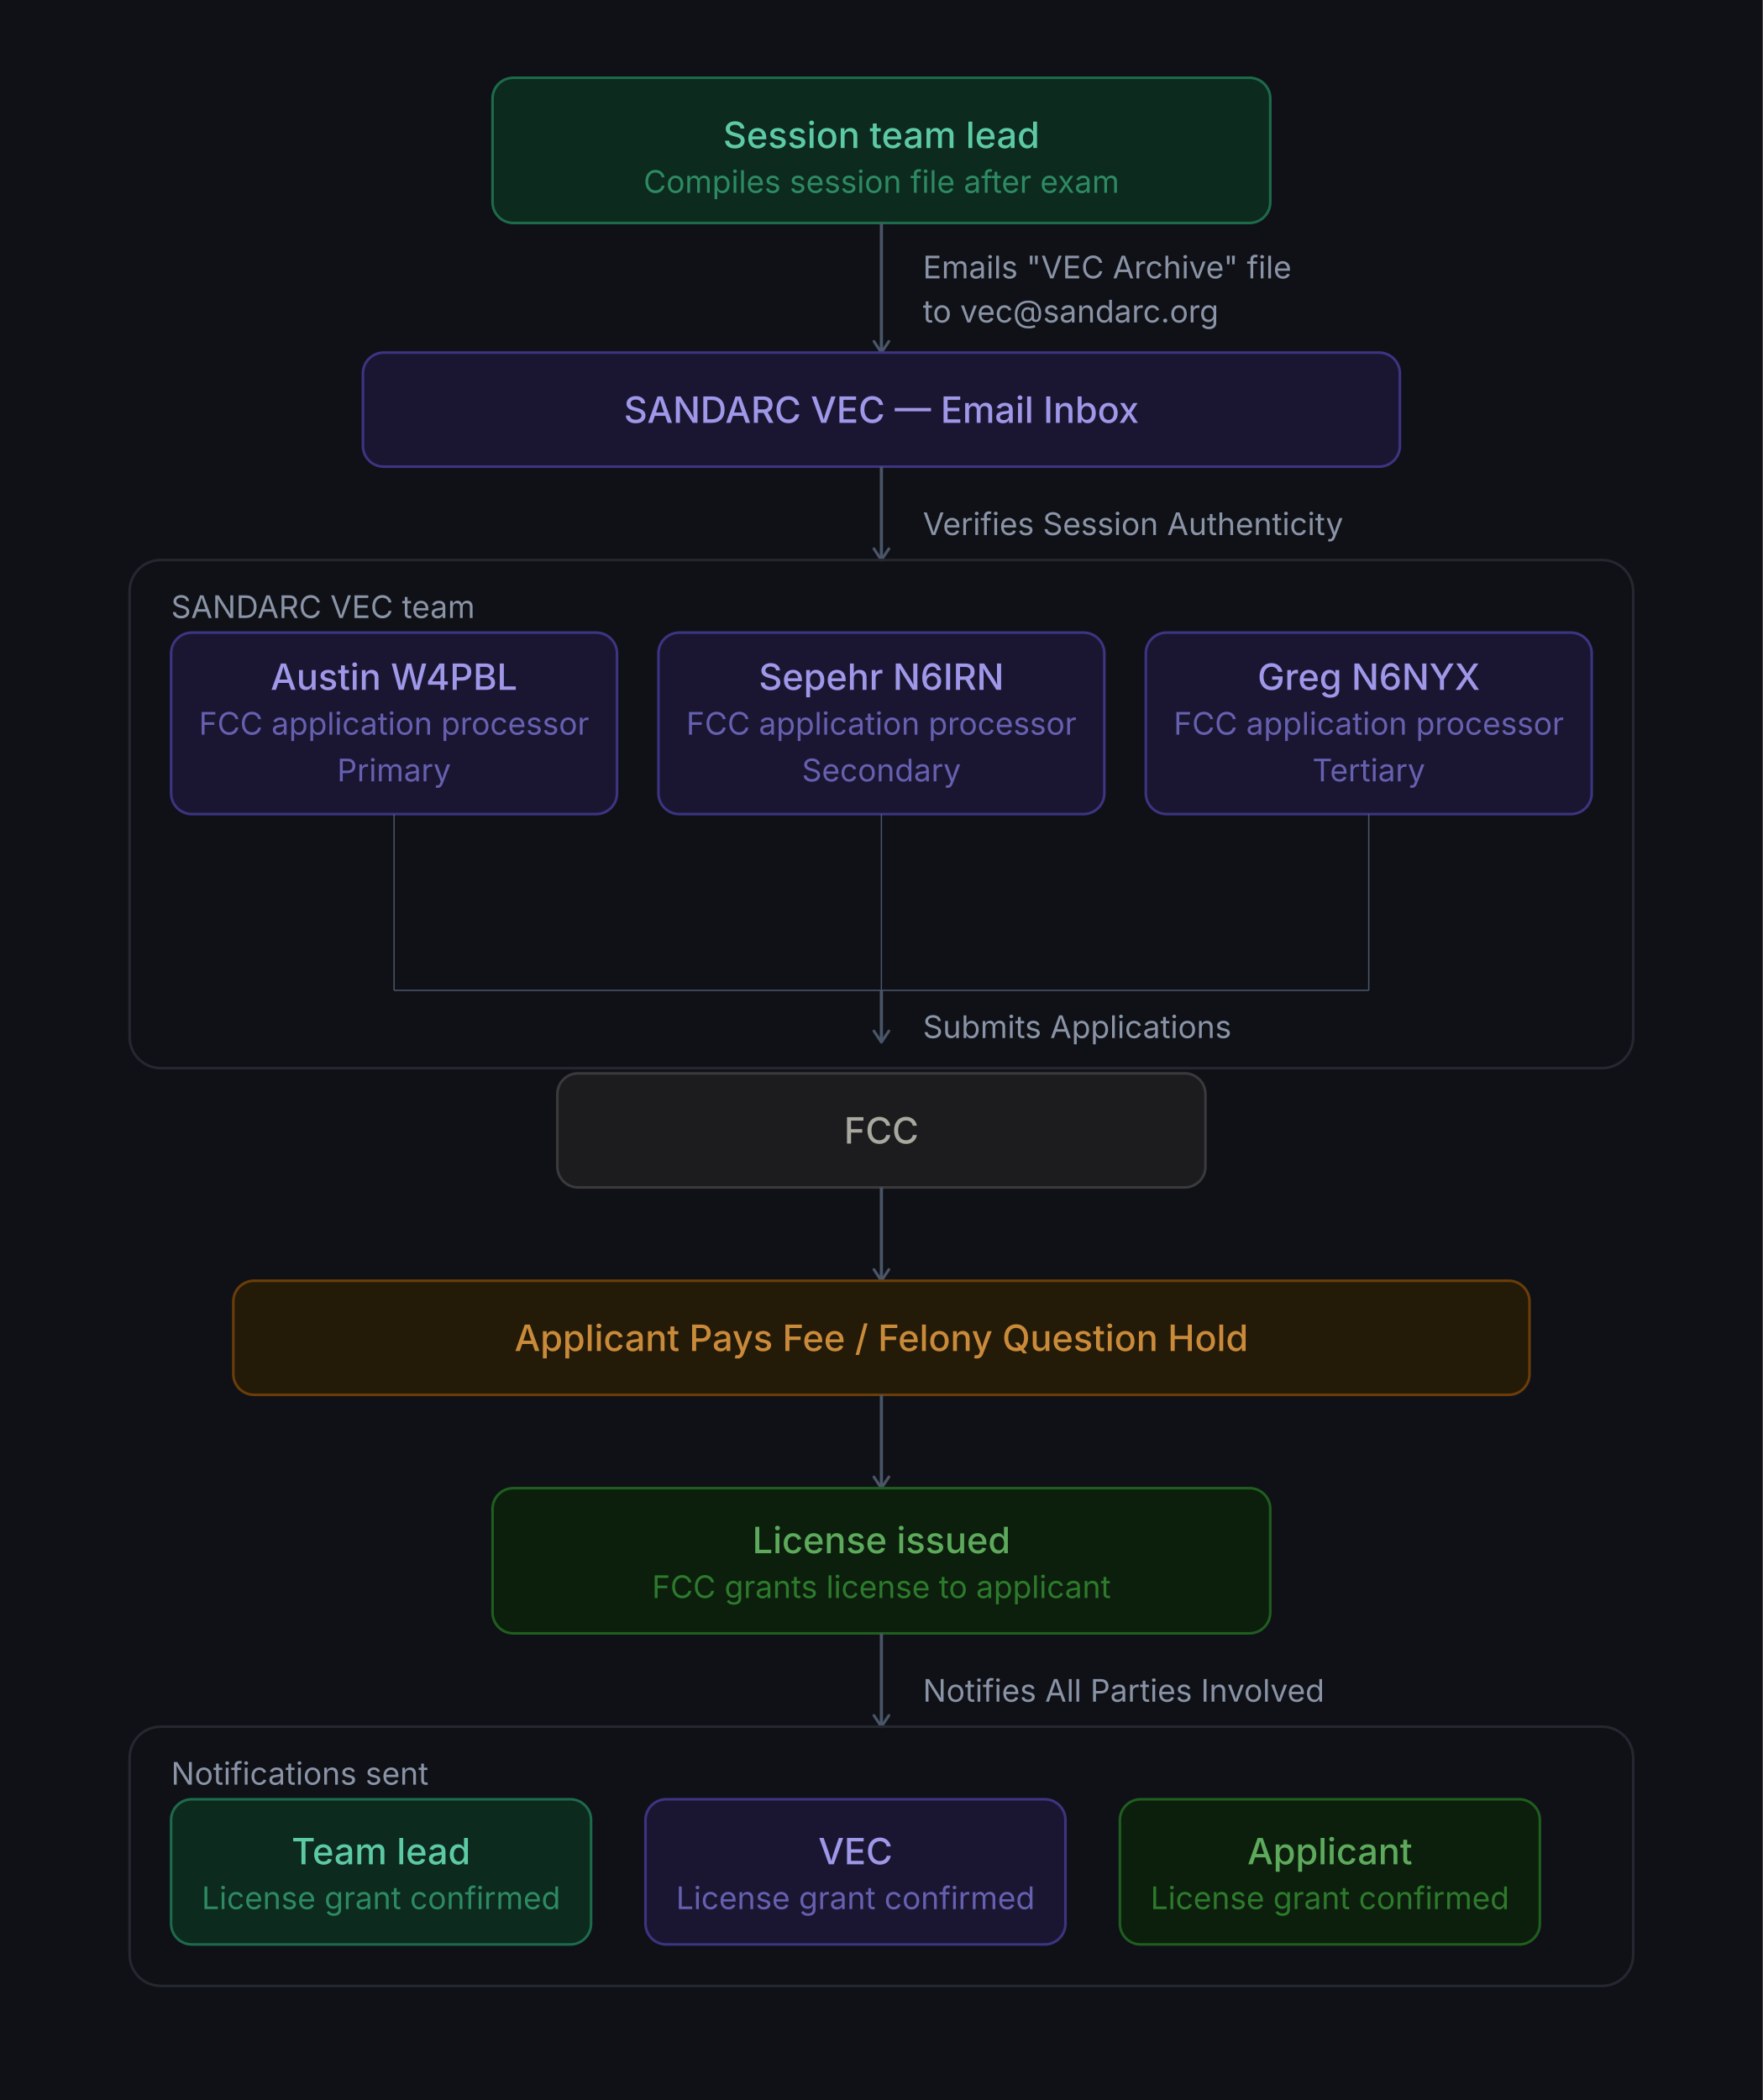
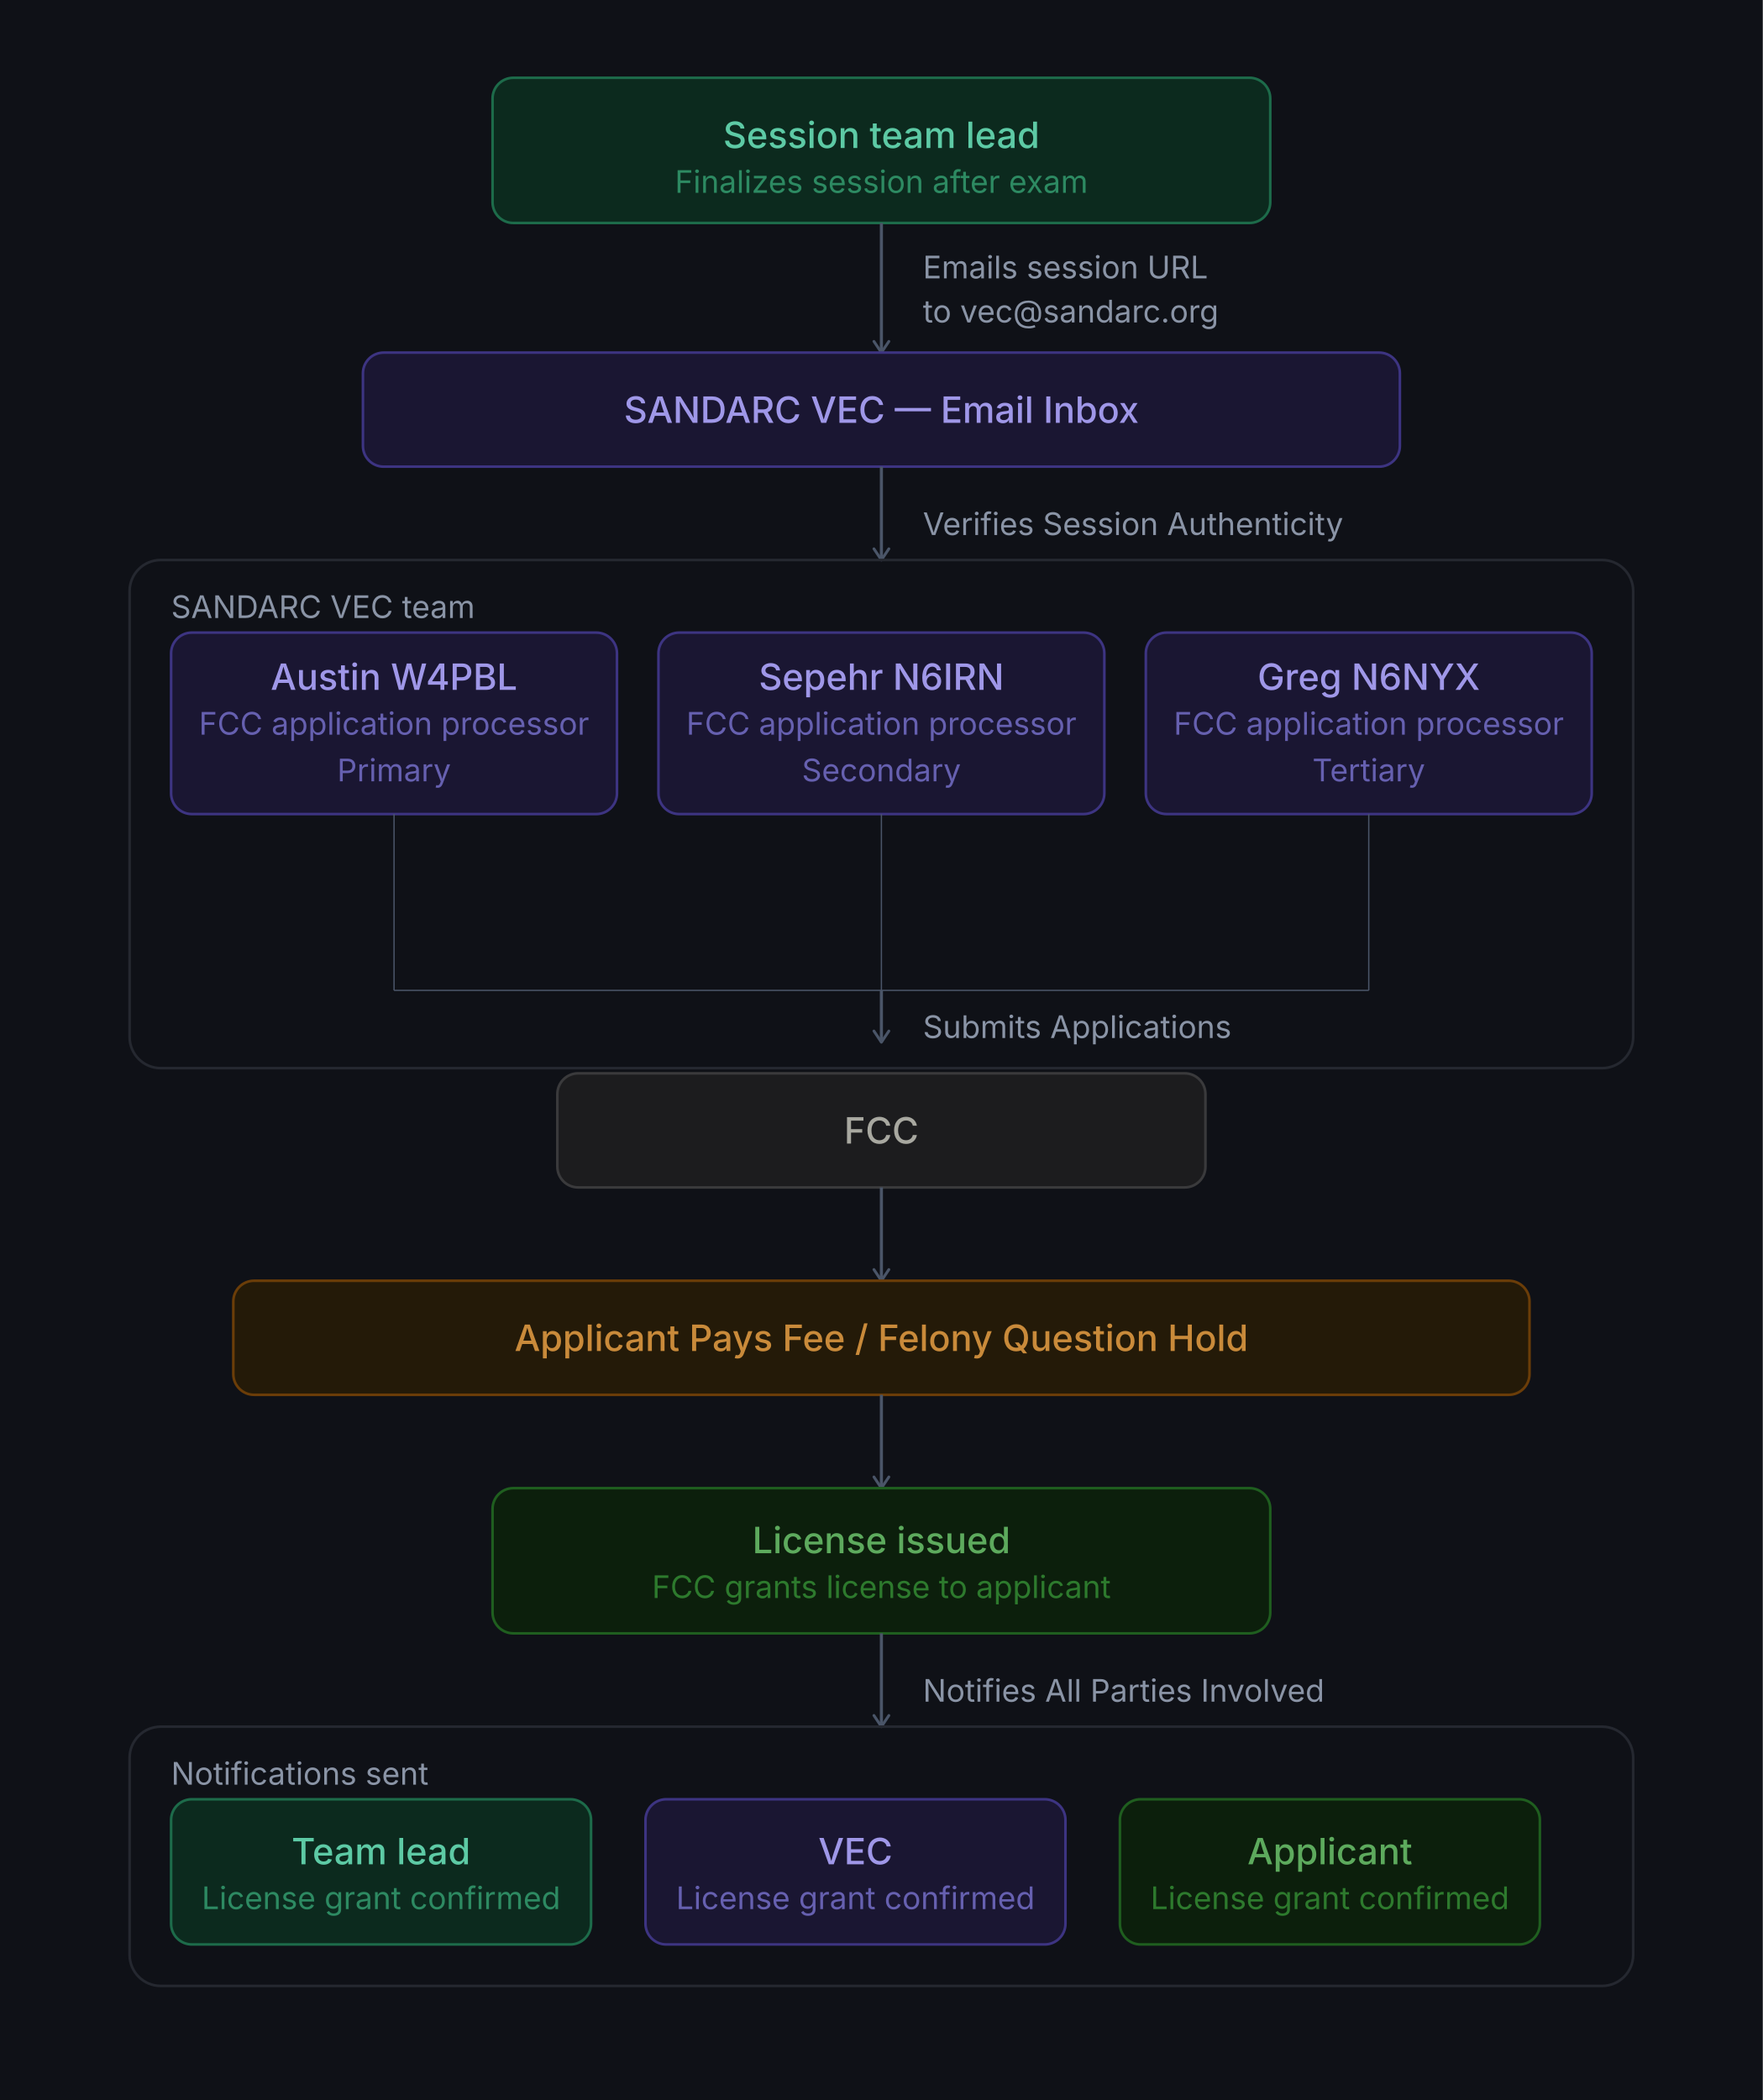
<svg xmlns="http://www.w3.org/2000/svg" width="100%" viewBox="0 0 680 810" role="img" font-family="&quot;Anthropic Sans&quot;, -apple-system, &quot;system-ui&quot;, &quot;Segoe UI&quot;, sans-serif">
  <defs>
    <marker id="arr" viewBox="0 0 10 10" refX="8" refY="5" markerWidth="6" markerHeight="6" orient="auto-start-reverse">
      <path d="M2 1L8 5L2 9" fill="none" stroke="#4a5568" stroke-width="1.5" stroke-linecap="round" stroke-linejoin="round" />
    </marker>
  </defs>
  <rect width="680" height="810" fill="#0f1117" />
  <rect x="190" y="30" width="300" height="56" rx="8" fill="#0c2a1e" stroke="#1d6b4a" />
  <text font-size="14" font-weight="500" fill="#5dcaa5" x="340" y="52" text-anchor="middle" dominant-baseline="central">Session team lead</text>
-   <text font-size="12" fill="#2d8a62" x="340" y="70" text-anchor="middle" dominant-baseline="central">Compiles session file after exam</text>
+   <text font-size="12" fill="#2d8a62" x="340" y="70" text-anchor="middle" dominant-baseline="central">Finalizes session after exam</text>
  <line x1="340" y1="86" x2="340" y2="136" stroke="#4a5568" stroke-width="1.2" marker-end="url(#arr)" />
-   <text font-size="12" fill="#8a94a6" x="356" y="103" dominant-baseline="central">Emails "VEC Archive" file</text>
+   <text font-size="12" fill="#8a94a6" x="356" y="103" dominant-baseline="central">Emails session URL</text>
  <text font-size="12" fill="#8a94a6" x="356" y="120" dominant-baseline="central">to vec@sandarc.org</text>
  <rect x="140" y="136" width="400" height="44" rx="8" fill="#1a1632" stroke="#3d3482" />
  <text font-size="14" font-weight="500" fill="#9f97e8" x="340" y="158" text-anchor="middle" dominant-baseline="central">SANDARC VEC — Email Inbox</text>
  <line x1="340" y1="180" x2="340" y2="216" stroke="#4a5568" stroke-width="1.2" marker-end="url(#arr)" />
  <text font-size="12" fill="#8a94a6" x="356" y="202" dominant-baseline="central">Verifies Session Authenticity</text>
  <rect x="50" y="216" width="580" height="196" rx="12" fill="none" stroke="#252830" />
  <text font-size="12" fill="#8a94a6" x="66" y="234" dominant-baseline="central">SANDARC VEC team</text>
  <rect x="66" y="244" width="172" height="70" rx="8" fill="#1a1632" stroke="#3d3482" />
  <text font-size="14" font-weight="500" fill="#9f97e8" x="152" y="261" text-anchor="middle" dominant-baseline="central">Austin W4PBL</text>
  <text font-size="12" fill="#6660b0" x="152" y="279" text-anchor="middle" dominant-baseline="central">FCC application processor</text>
  <text font-size="12" fill="#6660b0" x="152" y="297" text-anchor="middle" dominant-baseline="central">Primary</text>
  <rect x="254" y="244" width="172" height="70" rx="8" fill="#1a1632" stroke="#3d3482" />
  <text font-size="14" font-weight="500" fill="#9f97e8" x="340" y="261" text-anchor="middle" dominant-baseline="central">Sepehr N6IRN</text>
  <text font-size="12" fill="#6660b0" x="340" y="279" text-anchor="middle" dominant-baseline="central">FCC application processor</text>
  <text font-size="12" fill="#6660b0" x="340" y="297" text-anchor="middle" dominant-baseline="central">Secondary</text>
  <rect x="442" y="244" width="172" height="70" rx="8" fill="#1a1632" stroke="#3d3482" />
  <text font-size="14" font-weight="500" fill="#9f97e8" x="528" y="261" text-anchor="middle" dominant-baseline="central">Greg N6NYX</text>
  <text font-size="12" fill="#6660b0" x="528" y="279" text-anchor="middle" dominant-baseline="central">FCC application processor</text>
  <text font-size="12" fill="#6660b0" x="528" y="297" text-anchor="middle" dominant-baseline="central">Tertiary</text>
  <line x1="152" y1="314" x2="152" y2="382" stroke="#4a5568" stroke-width="0.5" />
  <line x1="340" y1="314" x2="340" y2="382" stroke="#4a5568" stroke-width="0.5" />
  <line x1="528" y1="314" x2="528" y2="382" stroke="#4a5568" stroke-width="0.5" />
  <line x1="152" y1="382" x2="528" y2="382" stroke="#4a5568" stroke-width="0.5" />
  <line x1="340" y1="382" x2="340" y2="402" stroke="#4a5568" stroke-width="1.2" marker-end="url(#arr)" />
  <text font-size="12" fill="#8a94a6" x="356" y="396" dominant-baseline="central">Submits Applications</text>
  <rect x="215" y="414" width="250" height="44" rx="8" fill="#1c1c1e" stroke="#3a3a3c" />
  <text font-size="14" font-weight="500" fill="#a8a8a0" x="340" y="436" text-anchor="middle" dominant-baseline="central">FCC</text>
  <line x1="340" y1="458" x2="340" y2="494" stroke="#4a5568" stroke-width="1.2" marker-end="url(#arr)" />
  <rect x="90" y="494" width="500" height="44" rx="8" fill="#241a08" stroke="#6b3d08" />
  <text font-size="14" font-weight="500" fill="#c98a3a" x="340" y="516" text-anchor="middle" dominant-baseline="central">Applicant Pays Fee / Felony Question Hold</text>
  <line x1="340" y1="538" x2="340" y2="574" stroke="#4a5568" stroke-width="1.2" marker-end="url(#arr)" />
  <rect x="190" y="574" width="300" height="56" rx="8" fill="#0c1f0c" stroke="#1f5e1f" />
  <text font-size="14" font-weight="500" fill="#5daa5d" x="340" y="594" text-anchor="middle" dominant-baseline="central">License issued</text>
  <text font-size="12" fill="#2d7a2d" x="340" y="612" text-anchor="middle" dominant-baseline="central">FCC grants license to applicant</text>
  <line x1="340" y1="630" x2="340" y2="666" stroke="#4a5568" stroke-width="1.2" marker-end="url(#arr)" />
  <text font-size="12" fill="#8a94a6" x="356" y="652" dominant-baseline="central">Notifies All Parties Involved</text>
  <rect x="50" y="666" width="580" height="100" rx="12" fill="none" stroke="#252830" />
  <text font-size="12" fill="#8a94a6" x="66" y="684" dominant-baseline="central">Notifications sent</text>
  <rect x="66" y="694" width="162" height="56" rx="8" fill="#0c2a1e" stroke="#1d6b4a" />
  <text font-size="14" font-weight="500" fill="#5dcaa5" x="147" y="714" text-anchor="middle" dominant-baseline="central">Team lead</text>
  <text font-size="12" fill="#2d8a62" x="147" y="732" text-anchor="middle" dominant-baseline="central">License grant confirmed</text>
  <rect x="249" y="694" width="162" height="56" rx="8" fill="#1a1632" stroke="#3d3482" />
  <text font-size="14" font-weight="500" fill="#9f97e8" x="330" y="714" text-anchor="middle" dominant-baseline="central">VEC</text>
  <text font-size="12" fill="#6660b0" x="330" y="732" text-anchor="middle" dominant-baseline="central">License grant confirmed</text>
  <rect x="432" y="694" width="162" height="56" rx="8" fill="#0c1f0c" stroke="#1f5e1f" />
  <text font-size="14" font-weight="500" fill="#5daa5d" x="513" y="714" text-anchor="middle" dominant-baseline="central">Applicant</text>
  <text font-size="12" fill="#2d7a2d" x="513" y="732" text-anchor="middle" dominant-baseline="central">License grant confirmed</text>
</svg>
